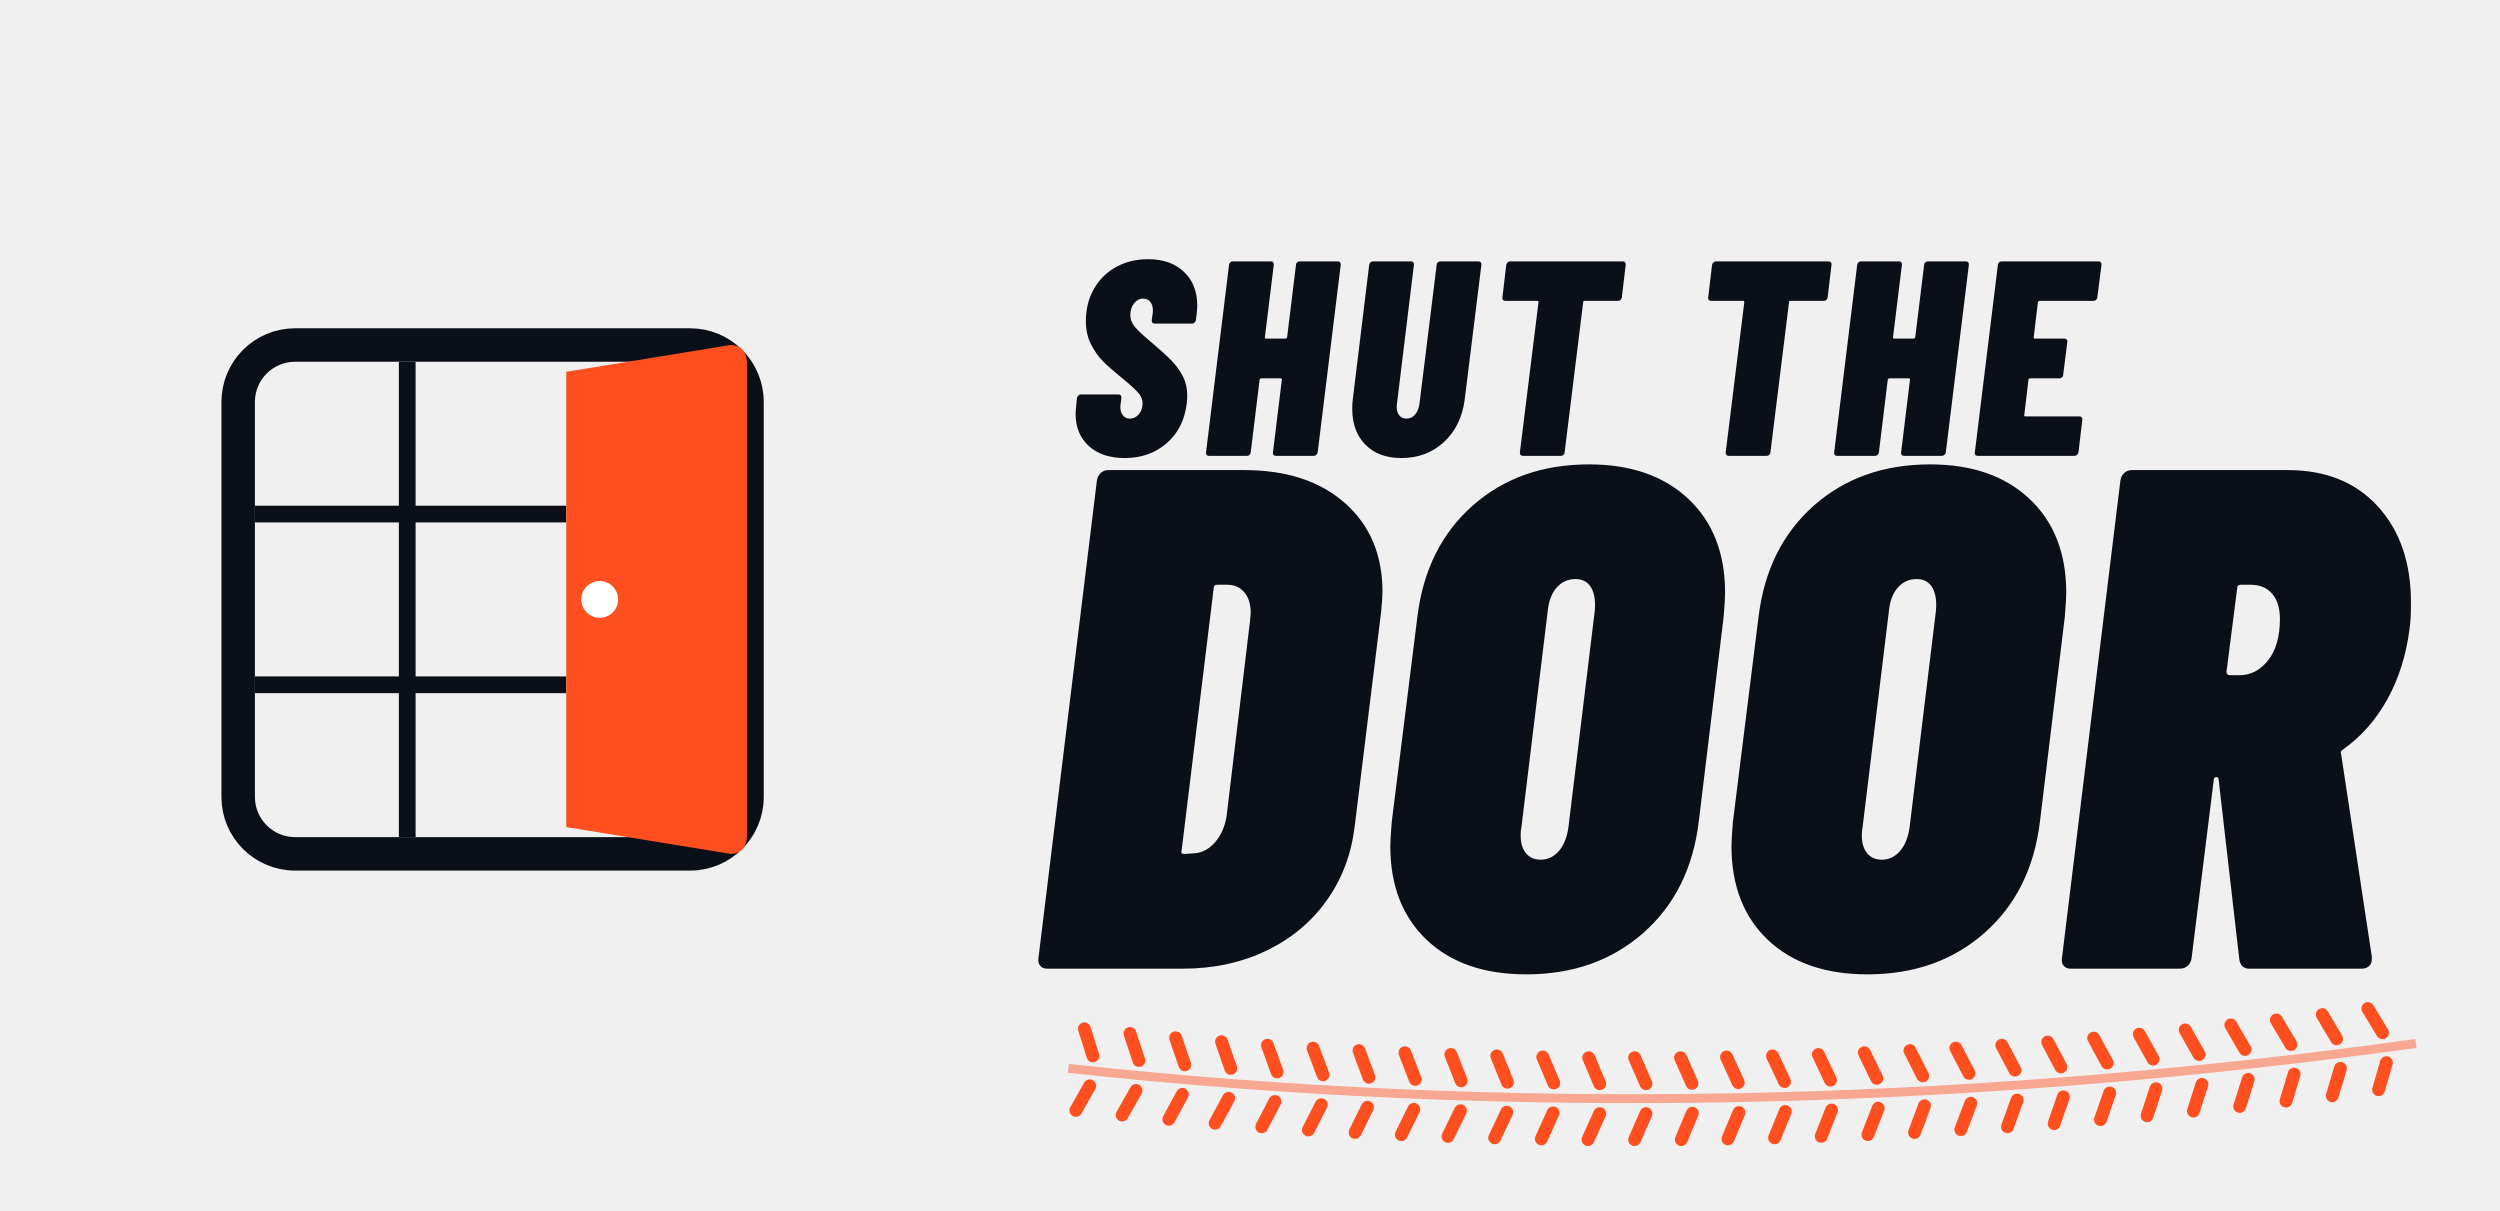
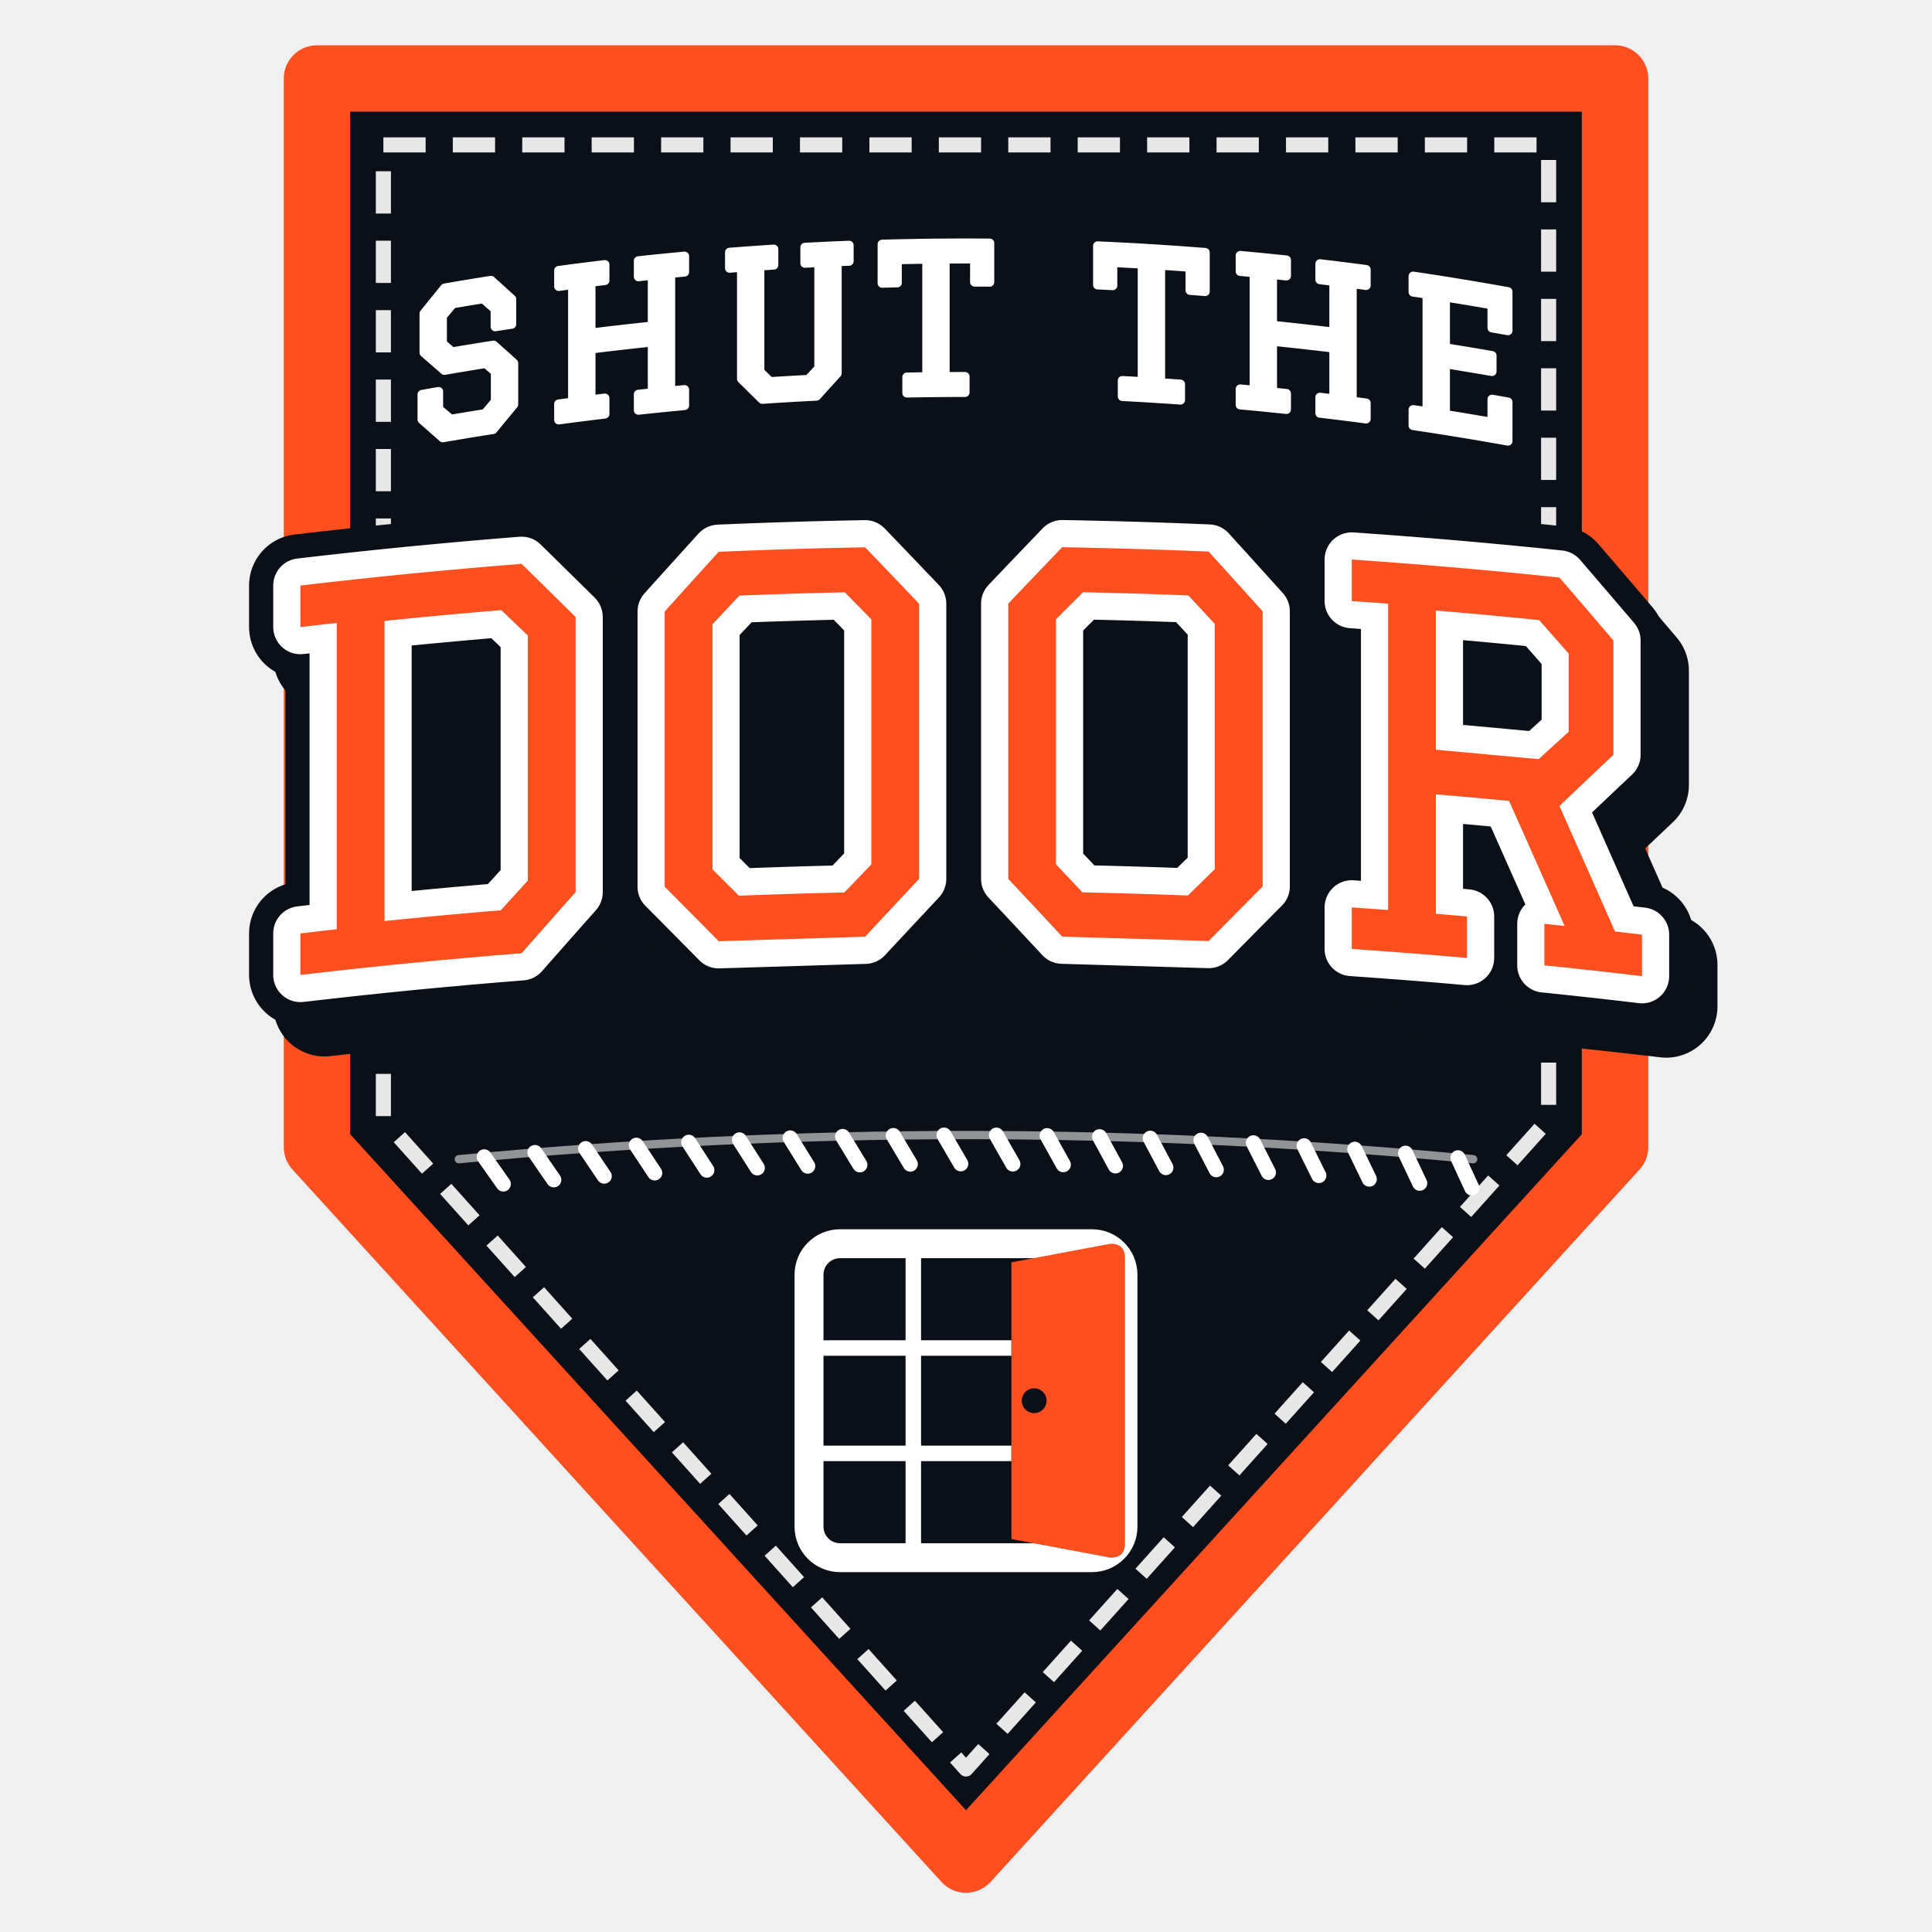
- <svg xmlns="http://www.w3.org/2000/svg" viewBox="0 0 702 340" role="img" aria-label="Shut The Door">
-   <g transform="translate(18 48) scale(.47)">
-     <rect x="104" y="104" width="304" height="304" rx="34" fill="none" stroke="#0b0f17" stroke-width="20" />
-     <path d="M205 114V398M114 205H300M114 307H300" stroke="#0b0f17" stroke-width="10" />
-     <path d="M300 120L398 104Q408 104 408 116V396Q408 408 398 408L300 392Z" fill="#ff4f1f" />
-     <circle cx="320" cy="256" r="11" fill="#ffffff" />
-   </g>
-   <path d="M302.03 116.22Q302.03 115.52 302.18 114.12L302.42 111.7Q302.5 111.31 302.81 111.03Q303.12 110.76 303.51 110.76H314.04Q314.9 110.76 314.9 111.7L314.66 113.49L314.59 114.27Q314.59 115.75 315.33 116.65Q316.07 117.55 317.24 117.55Q318.72 117.55 319.77 116.34Q320.83 115.13 320.83 113.18Q320.83 111.7 319.62 110.29Q318.41 108.89 314.98 106.08Q311.7 103.43 309.75 101.48Q307.8 99.53 306.36 96.68Q304.91 93.84 304.91 90.17Q304.91 85.1 307.18 81.12Q309.44 77.14 313.42 74.96Q317.39 72.78 322.39 72.78Q328.7 72.78 332.45 76.33Q336.19 79.87 336.19 85.8Q336.19 86.5 336.04 88.06L335.8 89.94Q335.72 90.33 335.41 90.6Q335.1 90.87 334.71 90.87H324.26Q323.4 90.87 323.4 89.94L323.71 87.75Q323.87 86.04 323.13 84.94Q322.39 83.85 320.98 83.85Q319.5 83.85 318.45 85.18Q317.39 86.5 317.39 88.53Q317.39 90.17 318.6 91.69Q319.81 93.21 323.01 95.86Q326.99 99.22 328.98 101.28Q330.97 103.35 332.18 105.73Q333.38 108.11 333.38 111.15Q333.38 111.78 333.23 113.34Q332.37 120.36 327.57 124.49Q322.78 128.62 315.83 128.62Q309.44 128.62 305.73 125.23Q302.03 121.84 302.03 116.22Z M364.93 73.4H375.62Q376.48 73.4 376.48 74.34L370 127.06Q369.92 127.45 369.61 127.73Q369.3 128 368.91 128H358.22Q357.83 128 357.6 127.73Q357.37 127.45 357.44 127.06L359.94 106.63Q359.94 106.24 359.63 106.24H354.17Q353.86 106.24 353.7 106.63L351.2 127.06Q351.13 127.45 350.85 127.73Q350.58 128 350.19 128H339.43Q339.04 128 338.8 127.73Q338.57 127.45 338.65 127.06L345.12 74.34Q345.2 73.95 345.47 73.67Q345.74 73.4 346.13 73.4H356.9Q357.29 73.4 357.52 73.67Q357.76 73.95 357.68 74.34L355.18 94.69Q355.18 95.08 355.49 95.08H360.95Q361.27 95.08 361.42 94.69L363.92 74.34Q363.92 73.95 364.23 73.67Q364.54 73.4 364.93 73.4Z M379.71 114.82Q379.71 113.02 379.87 112.09L384.47 74.34Q384.55 73.95 384.82 73.67Q385.09 73.4 385.48 73.4H396.25Q396.64 73.4 396.87 73.67Q397.1 73.95 397.03 74.34L392.27 113.34L392.19 114.19Q392.19 115.75 392.93 116.65Q393.67 117.55 394.92 117.55Q396.4 117.55 397.38 116.38Q398.35 115.21 398.59 113.34L403.42 74.34Q403.42 73.95 403.73 73.67Q404.05 73.4 404.44 73.4H415.12Q415.98 73.4 415.98 74.34L411.3 112.09Q410.36 119.58 405.49 124.1Q400.61 128.62 393.52 128.62Q387.12 128.62 383.42 124.88Q379.71 121.14 379.71 114.82Z M456.5 74.34 455.41 83.54Q455.33 83.93 455.06 84.2Q454.78 84.48 454.39 84.48H444.95Q444.56 84.48 444.56 84.87L439.34 127.06Q439.34 127.45 439.03 127.73Q438.71 128 438.32 128H427.64Q426.78 128 426.78 127.06L432.01 84.87Q432.01 84.48 431.69 84.48H422.65Q422.26 84.48 422.02 84.2Q421.79 83.93 421.87 83.54L422.96 74.34Q423.04 73.95 423.35 73.67Q423.66 73.4 424.05 73.4H455.72Q456.11 73.4 456.34 73.67Q456.58 73.95 456.5 74.34Z M514.29 74.34 513.2 83.54Q513.12 83.93 512.85 84.2Q512.57 84.48 512.18 84.48H502.75Q502.36 84.48 502.36 84.87L497.13 127.06Q497.13 127.45 496.82 127.73Q496.51 128 496.12 128H485.43Q484.57 128 484.57 127.06L489.8 84.87Q489.8 84.48 489.49 84.48H480.44Q480.05 84.48 479.81 84.2Q479.58 83.93 479.66 83.54L480.75 74.34Q480.83 73.95 481.14 73.67Q481.45 73.4 481.84 73.4H513.51Q513.9 73.4 514.13 73.67Q514.37 73.95 514.29 74.34Z M541.31 73.4H552Q552.86 73.4 552.86 74.34L546.38 127.06Q546.31 127.45 545.99 127.73Q545.68 128 545.29 128H534.61Q534.22 128 533.98 127.73Q533.75 127.45 533.83 127.06L536.32 106.63Q536.32 106.24 536.01 106.24H530.55Q530.24 106.24 530.08 106.63L527.59 127.06Q527.51 127.45 527.24 127.73Q526.96 128 526.57 128H515.81Q515.42 128 515.18 127.73Q514.95 127.45 515.03 127.06L521.5 74.34Q521.58 73.95 521.85 73.67Q522.13 73.4 522.52 73.4H533.28Q533.67 73.4 533.9 73.67Q534.14 73.95 534.06 74.34L531.56 94.69Q531.56 95.08 531.88 95.08H537.34Q537.65 95.08 537.8 94.69L540.3 74.34Q540.3 73.95 540.61 73.67Q540.92 73.4 541.31 73.4Z M587.92 84.48H572.71Q572.39 84.48 572.24 84.87L571.07 94.69Q571.07 95.08 571.38 95.08H579.73Q580.12 95.08 580.35 95.36Q580.58 95.63 580.51 96.02L579.34 105.3Q579.34 105.69 579.02 105.97Q578.71 106.24 578.32 106.24H570.05Q569.74 106.24 569.59 106.63L568.42 116.53Q568.26 116.92 568.73 116.92H583.94Q584.33 116.92 584.56 117.2Q584.8 117.47 584.72 117.86L583.63 127.06Q583.55 127.45 583.24 127.73Q582.92 128 582.53 128H555.31Q554.92 128 554.69 127.73Q554.45 127.45 554.53 127.06L561.01 74.34Q561.08 73.95 561.36 73.67Q561.63 73.4 562.02 73.4H589.24Q590.1 73.4 590.1 74.34L588.93 83.54Q588.85 83.93 588.58 84.2Q588.31 84.48 587.92 84.48Z" fill="#0b0f17" />
-   <path d="M291.6 269 308 135Q308.2 133.6 309.1 132.8Q310 132 311.2 132H349.4Q367.2 132 377.7 141.3Q388.2 150.6 388.2 166.2Q388.2 168 387.8 172L380.4 232Q379 243.8 372.5 252.9Q366 262 355.5 267Q345 272 332.2 272H294Q292.8 272 292.1 271.2Q291.4 270.4 291.6 269ZM332.6 239.8 335.4 239.6Q338.6 239.4 341.1 236.6Q343.6 233.8 344.4 229.4L351 174.4L351.2 172.2Q351.2 168.4 349.4 166.3Q347.6 164.2 344.6 164.2H341.8Q340.8 164.2 340.8 165.2L331.8 238.8Q331.4 239.8 332.6 239.8Z M390.4 237.6Q390.4 235.6 390.8 230.8L398 173.2Q400.4 153.6 413.5 142Q426.6 130.4 446.2 130.4Q463.8 130.4 474.1 140.1Q484.4 149.8 484.4 166.4Q484.4 168.4 484 173.2L477 230.8Q474.6 250.4 461.4 262Q448.2 273.6 428.6 273.6Q410.8 273.6 400.6 263.9Q390.4 254.2 390.4 237.6ZM440.4 232.4 447.8 171.6Q448.2 167.4 446.8 165Q445.4 162.6 442.4 162.6Q439.2 162.6 437.1 165Q435 167.4 434.6 171.6L427.2 232.4Q427 233.2 427 234.6Q427 237.8 428.5 239.6Q430 241.4 432.6 241.4Q435.6 241.4 437.7 239Q439.8 236.6 440.4 232.4Z M486.2 237.6Q486.2 235.6 486.6 230.8L493.8 173.2Q496.2 153.6 509.3 142Q522.4 130.4 542 130.4Q559.6 130.4 569.9 140.1Q580.2 149.8 580.2 166.4Q580.2 168.4 579.8 173.2L572.8 230.8Q570.4 250.4 557.2 262Q544 273.6 524.4 273.6Q506.6 273.6 496.4 263.9Q486.2 254.2 486.2 237.6ZM536.2 232.4 543.6 171.6Q544 167.4 542.6 165Q541.2 162.6 538.2 162.6Q535 162.6 532.9 165Q530.8 167.4 530.4 171.6L523 232.4Q522.8 233.2 522.8 234.6Q522.8 237.8 524.3 239.6Q525.8 241.4 528.4 241.4Q531.4 241.4 533.5 239Q535.6 236.6 536.2 232.4Z M628.8 269.4 623 219Q623 218.2 622.4 218.2Q621.6 218.2 621.6 219.2L615.4 269Q615.2 270.4 614.3 271.2Q613.4 272 612.2 272H581.4Q580.2 272 579.5 271.2Q578.8 270.4 579 269L595.4 135Q595.6 133.6 596.5 132.8Q597.4 132 598.6 132H642.4Q658.4 132 667.7 142.2Q677 152.4 677 169.2Q677 174 676.6 176.6Q675.2 187.6 670.4 196.3Q665.6 205 658 210.4Q657 211 657.4 211.8L666 268.6V269.4Q666 270.6 665.2 271.3Q664.4 272 663.2 272H631.6Q629.2 272 628.8 269.4ZM629.2 164.2Q628.2 164.2 628.2 165.2L625.2 188.6Q625.2 189.6 626.2 189.6H628.8Q633.6 189.6 636.9 185.4Q640.2 181.2 640.2 173.8Q640.2 169.2 638 166.7Q635.8 164.2 632 164.2Z" fill="#0b0f17" />
-   <path d="M300.0 300.0Q483.6 320.0 678.4 293.0" fill="none" stroke="#ff4f1f" stroke-opacity=".45" stroke-width="2.5" />
-   <path d="M306.9 296.5L304.5 288.9 M306.0 304.9L302.1 311.8 M319.8 297.8L317.3 290.2 M319.0 306.2L315.1 313.1 M332.7 299.0L330.1 291.4 M332.0 307.3L328.2 314.3 M345.6 300.0L343.0 292.5 M345.0 308.4L341.2 315.4 M358.6 301.0L355.9 293.5 M358.0 309.3L354.3 316.4 M371.5 301.8L368.7 294.3 M371.0 310.2L367.4 317.3 M384.4 302.5L381.6 295.0 M384.0 310.9L380.5 318.0 M397.4 303.1L394.5 295.6 M397.0 311.5L393.5 318.6 M410.3 303.5L407.4 296.1 M410.1 311.9L406.6 319.1 M423.3 303.9L420.3 296.5 M423.1 312.3L419.7 319.5 M436.3 304.1L433.2 296.8 M436.1 312.5L432.8 319.8 M449.2 304.3L446.1 297.0 M449.2 312.7L445.9 320.0 M462.2 304.3L459.0 297.0 M462.2 312.7L459.0 320.0 M475.1 304.2L471.9 297.0 M475.2 312.6L472.1 320.0 M488.1 304.0L484.8 296.8 M488.3 312.4L485.2 319.8 M501.1 303.7L497.7 296.5 M501.3 312.1L498.3 319.5 M514.0 303.3L510.6 296.1 M514.3 311.7L511.4 319.1 M527.0 302.8L523.5 295.6 M527.4 311.2L524.5 318.6 M539.9 302.1L536.3 295.0 M540.4 310.5L537.6 318.0 M552.9 301.4L549.2 294.3 M553.4 309.8L550.6 317.2 M565.8 300.5L562.1 293.5 M566.4 308.9L563.7 316.4 M578.7 299.6L575.0 292.6 M579.4 308.0L576.8 315.5 M591.7 298.5L587.9 291.5 M592.4 306.9L589.8 314.4 M604.6 297.4L600.7 290.4 M605.4 305.7L602.9 313.3 M617.5 296.1L613.6 289.2 M618.3 304.5L615.9 312.0 M630.4 294.7L626.4 287.8 M631.3 303.1L628.9 310.7 M643.3 293.3L639.2 286.4 M644.2 301.6L641.9 309.2 M656.1 291.7L652.1 284.9 M657.2 300.0L654.9 307.7 M669.0 290.0L664.9 283.2 M670.1 298.4L667.9 306.0" fill="none" stroke="#ff4f1f" stroke-width="3.6" stroke-linecap="round" />
+ <svg xmlns="http://www.w3.org/2000/svg" viewBox="0 0 640 640" role="img" aria-label="Shut The Door">
+   <defs>
+     <path id="stdp3" d="M164.1 123.14L163.7 122.8L163.31 122.46L162.91 122.12L162.51 121.78L162.12 121.43L161.72 121.09L161.33 120.75L160.93 120.41L159.21 120.68L157.5 120.96L155.78 121.24L154.07 121.53L152.35 121.81L150.63 122.1L148.92 122.39L147.2 122.69L146.36 121.95L145.52 121.21L144.68 120.48L143.84 119.74L142.99 119.01L142.15 118.28L141.31 117.54L140.47 116.81L140.47 115.19L140.47 113.58L140.47 111.96L140.47 110.34L140.47 108.73L140.47 107.11L140.47 105.49L140.47 103.88L141.33 102.81L142.19 101.75L143.04 100.69L143.9 99.64L144.76 98.58L145.62 97.52L146.48 96.46L147.33 95.41L149.25 95.08L151.16 94.75L153.08 94.43L154.99 94.11L156.9 93.8L158.82 93.49L160.73 93.18L162.65 92.88L163.5 93.65L164.36 94.43L165.22 95.2L166.08 95.98L166.94 96.75L167.79 97.53L168.65 98.31L169.51 99.08L169.51 100.12L169.51 101.16L169.51 102.2L169.51 103.24L169.51 104.28L169.51 105.32L169.51 106.36L169.51 107.4L168.83 107.5L168.14 107.61L167.46 107.71L166.77 107.82L166.09 107.92L165.4 108.03L164.72 108.13L164.03 108.24L164.03 107.51L164.03 106.79L164.03 106.06L164.03 105.34L164.03 104.61L164.03 103.88L164.03 103.16L164.03 102.43L163.54 102L163.04 101.56L162.55 101.13L162.05 100.7L161.56 100.26L161.06 99.83L160.57 99.4L160.07 98.96L158.81 99.17L157.55 99.37L156.29 99.58L155.02 99.78L153.76 99.99L152.5 100.2L151.24 100.42L149.97 100.63L149.54 101.14L149.12 101.65L148.69 102.16L148.26 102.67L147.83 103.18L147.4 103.69L146.97 104.21L146.54 104.72L146.54 105.86L146.54 106.99L146.54 108.13L146.54 109.27L146.54 110.41L146.54 111.55L146.54 112.69L146.54 113.83L146.95 114.17L147.35 114.51L147.75 114.85L148.16 115.2L148.56 115.54L148.97 115.88L149.37 116.23L149.78 116.57L151.49 116.28L153.21 115.99L154.92 115.71L156.64 115.43L158.36 115.15L160.07 114.87L161.79 114.6L163.5 114.33L164.34 115.07L165.17 115.82L166 116.56L166.84 117.31L167.67 118.06L168.5 118.8L169.34 119.55L170.17 120.3L170.17 122.01L170.17 123.72L170.17 125.43L170.17 127.13L170.17 128.84L170.17 130.55L170.17 132.26L170.17 133.96L169.31 135L168.45 136.04L167.6 137.08L166.74 138.11L165.88 139.15L165.02 140.19L164.16 141.23L163.31 142.28L161.23 142.6L159.15 142.94L157.07 143.27L154.99 143.61L152.91 143.96L150.83 144.31L148.75 144.66L146.67 145.02L145.82 144.26L144.96 143.5L144.1 142.75L143.24 141.99L142.38 141.24L141.53 140.48L140.67 139.73L139.81 138.97L139.81 137.93L139.81 136.9L139.81 135.86L139.81 134.82L139.81 133.78L139.81 132.74L139.81 131.7L139.81 130.66L140.49 130.54L141.18 130.41L141.86 130.29L142.55 130.17L143.23 130.05L143.92 129.93L144.6 129.81L145.29 129.69L145.29 130.41L145.29 131.14L145.29 131.86L145.29 132.59L145.29 133.32L145.29 134.04L145.29 134.77L145.29 135.49L145.79 135.92L146.29 136.34L146.8 136.77L147.3 137.19L147.8 137.62L148.31 138.04L148.81 138.47L149.31 138.89L150.74 138.65L152.17 138.41L153.6 138.17L155.02 137.93L156.45 137.7L157.88 137.47L159.3 137.24L160.73 137.01L161.15 136.5L161.57 136L161.99 135.5L162.41 134.99L162.84 134.49L163.26 133.98L163.68 133.48L164.1 132.98Z M185.07 89.6L186.98 89.35L188.9 89.09L190.81 88.84L192.73 88.6L194.64 88.36L196.55 88.12L198.47 87.89L200.38 87.65L200.38 88.31L200.38 88.97L200.38 89.63L200.38 90.29L200.38 90.95L200.38 91.61L200.38 92.27L200.38 92.93L199.8 93L199.23 93.07L198.65 93.14L198.07 93.21L197.49 93.28L196.92 93.35L196.34 93.43L195.76 93.5L195.76 95.6L195.76 97.71L195.76 99.81L195.76 101.91L195.76 104.02L195.76 106.12L195.76 108.22L195.76 110.33L198.3 110.02L200.84 109.71L203.38 109.41L205.93 109.12L208.47 108.83L211.01 108.55L213.55 108.28L216.09 108.01L216.09 105.9L216.09 103.8L216.09 101.7L216.09 99.59L216.09 97.49L216.09 95.39L216.09 93.28L216.09 91.18L215.51 91.24L214.94 91.3L214.36 91.36L213.78 91.42L213.2 91.48L212.62 91.54L212.05 91.61L211.47 91.67L211.47 91.01L211.47 90.35L211.47 89.69L211.47 89.03L211.47 88.37L211.47 87.71L211.47 87.05L211.47 86.39L213.38 86.18L215.3 85.98L217.21 85.78L219.13 85.59L221.04 85.4L222.95 85.21L224.87 85.03L226.78 84.84L226.78 85.5L226.78 86.16L226.78 86.82L226.78 87.48L226.78 88.14L226.78 88.8L226.78 89.46L226.78 90.12L226.2 90.18L225.63 90.23L225.05 90.29L224.47 90.34L223.89 90.4L223.32 90.45L222.74 90.51L222.16 90.57L222.16 95.43L222.16 100.3L222.16 105.17L222.16 110.04L222.16 114.9L222.16 119.77L222.16 124.64L222.16 129.51L222.74 129.45L223.32 129.39L223.89 129.34L224.47 129.28L225.05 129.23L225.63 129.17L226.2 129.12L226.78 129.06L226.78 129.72L226.78 130.38L226.78 131.04L226.78 131.7L226.78 132.36L226.78 133.02L226.78 133.68L226.78 134.34L224.87 134.53L222.95 134.71L221.04 134.9L219.13 135.09L217.21 135.28L215.3 135.48L213.38 135.68L211.47 135.89L211.47 135.23L211.47 134.57L211.47 133.91L211.47 133.25L211.47 132.59L211.47 131.93L211.47 131.27L211.47 130.61L212.05 130.55L212.62 130.48L213.2 130.42L213.78 130.36L214.36 130.3L214.94 130.24L215.51 130.18L216.09 130.12L216.09 128.01L216.09 125.91L216.09 123.81L216.09 121.7L216.09 119.6L216.09 117.5L216.09 115.39L216.09 113.29L213.55 113.56L211.01 113.83L208.47 114.11L205.93 114.4L203.38 114.69L200.84 114.99L198.3 115.3L195.76 115.61L195.76 117.71L195.76 119.82L195.76 121.92L195.76 124.02L195.76 126.13L195.76 128.23L195.76 130.33L195.76 132.44L196.34 132.37L196.92 132.29L197.49 132.22L198.07 132.15L198.65 132.08L199.23 132.01L199.8 131.94L200.38 131.87L200.38 132.53L200.38 133.19L200.38 133.85L200.38 134.51L200.38 135.17L200.38 135.83L200.38 136.49L200.38 137.15L198.47 137.39L196.55 137.62L194.64 137.86L192.73 138.1L190.81 138.34L188.9 138.59L186.98 138.85L185.07 139.1L185.07 138.44L185.07 137.78L185.07 137.12L185.07 136.46L185.07 135.8L185.07 135.14L185.07 134.48L185.07 133.82L185.65 133.75L186.22 133.67L186.8 133.59L187.38 133.51L187.96 133.44L188.53 133.36L189.11 133.29L189.69 133.21L189.69 128.34L189.69 123.48L189.69 118.61L189.69 113.74L189.69 108.87L189.69 104.01L189.69 99.14L189.69 94.27L189.11 94.35L188.53 94.42L187.96 94.5L187.38 94.57L186.8 94.65L186.22 94.73L185.65 94.81L185.07 94.88Z M266.63 81.92L268.46 81.83L270.29 81.74L272.12 81.65L273.96 81.56L275.79 81.48L277.62 81.4L279.45 81.32L281.28 81.25L281.28 81.91L281.28 82.57L281.28 83.23L281.28 83.89L281.28 84.55L281.28 85.21L281.28 85.87L281.28 86.53L280.79 86.55L280.29 86.57L279.8 86.59L279.3 86.61L278.81 86.63L278.31 86.65L277.82 86.67L277.32 86.69L277.32 91.31L277.32 95.93L277.32 100.55L277.32 105.17L277.32 109.79L277.32 114.41L277.32 119.03L277.32 123.65L276.46 124.6L275.61 125.54L274.75 126.49L273.89 127.43L273.03 128.38L272.17 129.33L271.32 130.28L270.46 131.23L268.21 131.34L265.97 131.46L263.73 131.58L261.48 131.71L259.24 131.85L256.99 131.98L254.75 132.13L252.51 132.28L251.65 131.43L250.79 130.58L249.93 129.73L249.07 128.89L248.22 128.04L247.36 127.19L246.5 126.35L245.64 125.5L245.64 120.88L245.64 116.26L245.64 111.64L245.64 107.02L245.64 102.4L245.64 97.78L245.64 93.16L245.64 88.54L245.15 88.58L244.65 88.62L244.16 88.66L243.66 88.69L243.17 88.73L242.67 88.77L242.18 88.81L241.68 88.85L241.68 88.19L241.68 87.53L241.68 86.87L241.68 86.21L241.68 85.55L241.68 84.89L241.68 84.23L241.68 83.57L243.51 83.43L245.35 83.29L247.18 83.15L249.01 83.02L250.84 82.89L252.67 82.77L254.5 82.64L256.33 82.53L256.33 83.19L256.33 83.85L256.33 84.51L256.33 85.17L256.33 85.83L256.33 86.49L256.33 87.15L256.33 87.81L255.76 87.84L255.18 87.88L254.6 87.92L254.02 87.96L253.45 87.99L252.87 88.03L252.29 88.07L251.71 88.11L251.71 92.49L251.71 96.87L251.71 101.25L251.71 105.63L251.71 110.02L251.71 114.4L251.71 118.78L251.71 123.16L252.13 123.57L252.56 123.97L252.98 124.38L253.4 124.79L253.82 125.2L254.24 125.61L254.66 126.02L255.08 126.43L256.67 126.33L258.26 126.23L259.86 126.13L261.45 126.04L263.04 125.95L264.63 125.86L266.23 125.77L267.82 125.69L268.25 125.23L268.68 124.77L269.11 124.31L269.53 123.85L269.96 123.39L270.39 122.93L270.82 122.47L271.25 122.01L271.25 117.63L271.25 113.25L271.25 108.87L271.25 104.49L271.25 100.11L271.25 95.73L271.25 91.35L271.25 86.97L270.67 87L270.1 87.03L269.52 87.05L268.94 87.08L268.36 87.11L267.79 87.14L267.21 87.17L266.63 87.2Z M319.68 130L317.27 130L314.86 130.01L312.45 130.03L310.04 130.05L307.63 130.08L305.22 130.11L302.82 130.15L300.41 130.19L300.41 129.53L300.41 128.87L300.41 128.21L300.41 127.55L300.41 126.89L300.41 126.23L300.41 125.57L300.41 124.91L301.23 124.9L302.06 124.88L302.88 124.87L303.71 124.85L304.53 124.84L305.36 124.83L306.18 124.82L307.01 124.8L307.01 119.94L307.01 115.07L307.01 110.2L307.01 105.33L307.01 100.47L307.01 95.6L307.01 90.73L307.01 85.86L305.79 85.88L304.56 85.9L303.34 85.92L302.12 85.94L300.9 85.96L299.68 85.99L298.46 86.01L297.24 86.04L297.24 87L297.24 87.95L297.24 88.91L297.24 89.87L297.24 90.82L297.24 91.78L297.24 92.74L297.24 93.7L296.61 93.71L295.98 93.72L295.36 93.74L294.73 93.76L294.1 93.77L293.48 93.79L292.85 93.8L292.22 93.82L292.22 92.2L292.22 90.59L292.22 88.97L292.22 87.35L292.22 85.74L292.22 84.12L292.22 82.5L292.22 80.89L296.68 80.77L301.13 80.68L305.59 80.6L310.04 80.55L314.5 80.52L318.95 80.5L323.41 80.51L327.86 80.53L327.86 82.15L327.86 83.76L327.86 85.38L327.86 87L327.86 88.62L327.86 90.23L327.86 91.85L327.86 93.47L327.24 93.46L326.61 93.46L325.98 93.45L325.35 93.45L324.73 93.45L324.1 93.44L323.47 93.44L322.85 93.44L322.85 92.48L322.85 91.53L322.85 90.57L322.85 89.61L322.85 88.66L322.85 87.7L322.85 86.74L322.85 85.78L321.63 85.78L320.4 85.78L319.18 85.78L317.96 85.78L316.74 85.79L315.52 85.79L314.3 85.8L313.08 85.8L313.08 90.67L313.08 95.54L313.08 100.41L313.08 105.27L313.08 110.14L313.08 115.01L313.08 119.88L313.08 124.74L313.9 124.74L314.73 124.73L315.55 124.73L316.38 124.73L317.2 124.72L318.03 124.72L318.85 124.72L319.68 124.72Z M391.06 132.52L388.65 132.36L386.24 132.19L383.83 132.04L381.42 131.89L379.01 131.74L376.6 131.6L374.2 131.47L371.79 131.34L371.79 130.68L371.79 130.02L371.79 129.36L371.79 128.7L371.79 128.04L371.79 127.38L371.79 126.72L371.79 126.06L372.61 126.1L373.44 126.15L374.26 126.19L375.09 126.24L375.91 126.28L376.74 126.33L377.56 126.38L378.39 126.42L378.39 121.56L378.39 116.69L378.39 111.82L378.39 106.95L378.39 102.09L378.39 97.22L378.39 92.35L378.39 87.48L377.17 87.41L375.94 87.34L374.72 87.28L373.5 87.21L372.28 87.15L371.06 87.08L369.84 87.02L368.62 86.96L368.62 87.92L368.62 88.88L368.62 89.83L368.62 90.79L368.62 91.75L368.62 92.7L368.62 93.66L368.62 94.62L367.99 94.59L367.36 94.56L366.74 94.53L366.11 94.5L365.48 94.47L364.86 94.44L364.23 94.41L363.6 94.39L363.6 92.77L363.6 91.15L363.6 89.54L363.6 87.92L363.6 86.3L363.6 84.68L363.6 83.07L363.6 81.45L368.06 81.65L372.51 81.88L376.97 82.12L381.42 82.39L385.88 82.67L390.33 82.97L394.79 83.3L399.24 83.64L399.24 85.26L399.24 86.87L399.24 88.49L399.24 90.11L399.24 91.72L399.24 93.34L399.24 94.96L399.24 96.58L398.62 96.53L397.99 96.48L397.36 96.43L396.73 96.38L396.11 96.33L395.48 96.28L394.85 96.24L394.23 96.19L394.23 95.23L394.23 94.28L394.23 93.32L394.23 92.36L394.23 91.41L394.23 90.45L394.23 89.49L394.23 88.53L393.01 88.44L391.78 88.36L390.56 88.27L389.34 88.18L388.12 88.1L386.9 88.02L385.68 87.94L384.46 87.86L384.46 92.72L384.46 97.59L384.46 102.46L384.46 107.33L384.46 112.19L384.46 117.06L384.46 121.93L384.46 126.8L385.28 126.85L386.11 126.91L386.93 126.96L387.76 127.02L388.58 127.07L389.41 127.13L390.23 127.19L391.06 127.24Z M410.84 84.63L412.76 84.8L414.67 84.98L416.58 85.16L418.5 85.35L420.41 85.54L422.33 85.74L424.24 85.93L426.15 86.13L426.15 86.79L426.15 87.45L426.15 88.11L426.15 88.77L426.15 89.43L426.15 90.09L426.15 90.75L426.15 91.41L425.58 91.35L425 91.29L424.42 91.23L423.84 91.17L423.27 91.11L422.69 91.05L422.11 90.99L421.53 90.93L421.53 93.04L421.53 95.14L421.53 97.25L421.53 99.35L421.53 101.45L421.53 103.56L421.53 105.66L421.53 107.76L424.07 108.03L426.62 108.29L429.16 108.57L431.7 108.85L434.24 109.14L436.78 109.43L439.32 109.73L441.86 110.04L441.86 107.93L441.86 105.83L441.86 103.72L441.86 101.62L441.86 99.52L441.86 97.41L441.86 95.31L441.86 93.21L441.28 93.13L440.71 93.07L440.13 93L439.55 92.93L438.97 92.86L438.4 92.79L437.82 92.72L437.24 92.65L437.24 91.99L437.24 91.33L437.24 90.67L437.24 90.01L437.24 89.35L437.24 88.69L437.24 88.03L437.24 87.37L439.16 87.6L441.07 87.83L442.98 88.06L444.9 88.3L446.81 88.54L448.73 88.79L450.64 89.03L452.55 89.29L452.55 89.95L452.55 90.61L452.55 91.27L452.55 91.93L452.55 92.59L452.55 93.25L452.55 93.91L452.55 94.57L451.98 94.49L451.4 94.41L450.82 94.34L450.24 94.26L449.67 94.19L449.09 94.11L448.51 94.04L447.93 93.96L447.93 98.83L447.93 103.7L447.93 108.57L447.93 113.43L447.93 118.3L447.93 123.17L447.93 128.04L447.93 132.9L448.51 132.98L449.09 133.05L449.67 133.13L450.24 133.2L450.82 133.28L451.4 133.35L451.98 133.43L452.55 133.51L452.55 134.17L452.55 134.83L452.55 135.49L452.55 136.15L452.55 136.81L452.55 137.47L452.55 138.13L452.55 138.79L450.64 138.53L448.73 138.29L446.81 138.04L444.9 137.8L442.98 137.56L441.07 137.33L439.16 137.1L437.24 136.87L437.24 136.21L437.24 135.55L437.24 134.89L437.24 134.23L437.24 133.57L437.24 132.91L437.24 132.25L437.24 131.59L437.82 131.66L438.4 131.73L438.97 131.8L439.55 131.87L440.13 131.94L440.71 132.01L441.28 132.07L441.86 132.15L441.86 130.04L441.86 127.94L441.86 125.83L441.86 123.73L441.86 121.63L441.86 119.52L441.86 117.42L441.86 115.32L439.32 115.01L436.78 114.71L434.24 114.42L431.7 114.13L429.16 113.85L426.62 113.57L424.07 113.31L421.53 113.04L421.53 115.15L421.53 117.25L421.53 119.36L421.53 121.46L421.53 123.56L421.53 125.67L421.53 127.77L421.53 129.87L422.11 129.93L422.69 129.99L423.27 130.05L423.84 130.11L424.42 130.17L425 130.23L425.58 130.29L426.15 130.35L426.15 131.01L426.15 131.67L426.15 132.33L426.15 132.99L426.15 133.65L426.15 134.31L426.15 134.97L426.15 135.63L424.24 135.43L422.33 135.24L420.41 135.04L418.5 134.85L416.58 134.66L414.67 134.48L412.76 134.3L410.84 134.13L410.84 133.47L410.84 132.81L410.84 132.15L410.84 131.49L410.84 130.83L410.84 130.17L410.84 129.51L410.84 128.85L411.42 128.9L412 128.95L412.57 129.01L413.15 129.06L413.73 129.11L414.31 129.17L414.88 129.22L415.46 129.28L415.46 124.41L415.46 119.54L415.46 114.67L415.46 109.81L415.46 104.94L415.46 100.07L415.46 95.2L415.46 90.34L414.88 90.28L414.31 90.23L413.73 90.17L413.15 90.12L412.57 90.07L412 90.01L411.42 89.96L410.84 89.91Z M468.11 91.47L472.04 92.06L475.97 92.66L479.89 93.28L483.82 93.92L487.75 94.57L491.68 95.24L495.6 95.92L499.53 96.62L499.53 98.23L499.53 99.85L499.53 101.47L499.53 103.08L499.53 104.7L499.53 106.32L499.53 107.93L499.53 109.55L498.87 109.43L498.21 109.32L497.55 109.2L496.89 109.08L496.23 108.96L495.57 108.85L494.91 108.73L494.25 108.62L494.25 107.66L494.25 106.7L494.25 105.75L494.25 104.79L494.25 103.83L494.25 102.88L494.25 101.92L494.25 100.96L492.32 100.63L490.39 100.3L488.46 99.97L486.53 99.65L484.6 99.33L482.67 99.01L480.74 98.7L478.81 98.39L478.81 100.49L478.81 102.6L478.81 104.7L478.81 106.8L478.81 108.91L478.81 111.01L478.81 113.12L478.81 115.22L480.74 115.53L482.67 115.84L484.6 116.16L486.53 116.48L488.46 116.8L490.39 117.13L492.32 117.46L494.25 117.79L494.25 118.45L494.25 119.11L494.25 119.77L494.25 120.43L494.25 121.09L494.25 121.75L494.25 122.41L494.25 123.07L492.32 122.74L490.39 122.41L488.46 122.08L486.53 121.76L484.6 121.44L482.67 121.12L480.74 120.81L478.81 120.5L478.81 122.6L478.81 124.71L478.81 126.81L478.81 128.91L478.81 131.02L478.81 133.12L478.81 135.23L478.81 137.33L480.74 137.64L482.67 137.95L484.6 138.27L486.53 138.59L488.46 138.91L490.39 139.24L492.32 139.57L494.25 139.9L494.25 138.94L494.25 137.99L494.25 137.03L494.25 136.07L494.25 135.12L494.25 134.16L494.25 133.2L494.25 132.25L494.91 132.36L495.57 132.48L496.23 132.59L496.89 132.71L497.55 132.83L498.21 132.94L498.87 133.06L499.53 133.18L499.53 134.8L499.53 136.41L499.53 138.03L499.53 139.65L499.53 141.26L499.53 142.88L499.53 144.5L499.53 146.12L495.6 145.42L491.68 144.74L487.75 144.07L483.82 143.42L479.89 142.78L475.97 142.16L472.04 141.56L468.11 140.97L468.11 140.31L468.11 139.65L468.11 138.99L468.11 138.33L468.11 137.67L468.11 137.01L468.11 136.35L468.11 135.69L468.69 135.77L469.27 135.86L469.85 135.95L470.42 136.03L471 136.12L471.58 136.21L472.16 136.3L472.73 136.38L472.73 131.52L472.73 126.65L472.73 121.78L472.73 116.91L472.73 112.05L472.73 107.18L472.73 102.31L472.73 97.44L472.16 97.36L471.58 97.27L471 97.18L470.42 97.09L469.85 97.01L469.27 96.92L468.69 96.83L468.11 96.75Z" />
+     <path id="stdp4" d="M99.51 193.96L108.67 192.91L117.82 191.9L126.98 190.93L136.14 190.01L145.3 189.14L154.46 188.31L163.62 187.52L172.78 186.78L175.01 188.97L177.25 191.16L179.49 193.36L181.72 195.56L183.96 197.76L186.19 199.96L188.43 202.17L190.67 204.38L190.67 215.78L190.67 227.17L190.67 238.57L190.67 249.96L190.67 261.36L190.67 272.75L190.67 284.15L190.67 295.54L188.43 298.06L186.19 300.58L183.96 303.11L181.72 305.64L179.49 308.17L177.25 310.7L175.01 313.24L172.78 315.78L163.62 316.52L154.46 317.31L145.3 318.14L136.14 319.01L126.98 319.93L117.82 320.9L108.67 321.91L99.51 322.96L99.51 321.24L99.51 319.52L99.51 317.8L99.51 316.08L99.51 314.36L99.51 312.64L99.51 310.92L99.51 309.2L101.01 309.03L102.52 308.85L104.02 308.68L105.53 308.51L107.03 308.33L108.54 308.16L110.04 308L111.55 307.83L111.55 295.14L111.55 282.46L111.55 269.77L111.55 257.09L111.55 244.4L111.55 231.72L111.55 219.03L111.55 206.35L110.04 206.52L108.54 206.68L107.03 206.85L105.53 207.03L104.02 207.2L102.52 207.37L101.01 207.55L99.51 207.72ZM127.37 305.1L132.19 304.61L137 304.14L141.82 303.67L146.63 303.22L151.45 302.78L156.27 302.36L161.08 301.94L165.9 301.54L167.02 300.31L168.13 299.08L169.25 297.85L170.37 296.62L171.49 295.39L172.61 294.16L173.72 292.94L174.84 291.71L174.84 281.56L174.84 271.41L174.84 261.27L174.84 251.12L174.84 240.97L174.84 230.82L174.84 220.67L174.84 210.53L173.75 209.47L172.65 208.42L171.55 207.37L170.46 206.31L169.36 205.26L168.26 204.21L167.17 203.16L166.07 202.11L161.23 202.51L156.4 202.93L151.56 203.36L146.72 203.8L141.88 204.25L137.05 204.72L132.21 205.2L127.37 205.69Z M238.07 311.79L235.84 309.52L233.6 307.26L231.37 305L229.13 302.74L226.89 300.49L224.66 298.23L222.42 295.98L220.19 293.74L220.19 282.34L220.19 270.95L220.19 259.55L220.19 248.16L220.19 236.76L220.19 225.37L220.19 213.97L220.19 202.58L222.42 200.09L224.66 197.61L226.89 195.14L229.13 192.66L231.37 190.19L233.6 187.72L235.84 185.25L238.07 182.79L244.14 182.53L250.2 182.3L256.26 182.08L262.33 181.89L268.39 181.71L274.45 181.55L280.51 181.42L286.58 181.3L288.81 183.62L291.05 185.95L293.29 188.29L295.52 190.62L297.76 192.96L299.99 195.3L302.23 197.64L304.47 199.98L304.47 211.38L304.47 222.77L304.47 234.17L304.47 245.56L304.47 256.96L304.47 268.35L304.47 279.75L304.47 291.14L302.23 293.53L299.99 295.92L297.76 298.31L295.52 300.7L293.29 303.1L291.05 305.49L288.81 307.89L286.58 310.3ZM244.78 296.72L249.15 296.55L253.51 296.39L257.88 296.24L262.24 296.1L266.6 295.97L270.97 295.85L275.33 295.74L279.7 295.64L280.82 294.48L281.93 293.32L283.05 292.15L284.17 290.99L285.29 289.83L286.41 288.67L287.52 287.51L288.64 286.35L288.64 276.21L288.64 266.06L288.64 255.91L288.64 245.76L288.64 235.61L288.64 225.47L288.64 215.32L288.64 205.17L287.55 204.05L286.45 202.93L285.35 201.81L284.26 200.69L283.16 199.57L282.06 198.45L280.97 197.34L279.87 196.22L275.51 196.32L271.14 196.43L266.78 196.55L262.41 196.68L258.05 196.82L253.68 196.96L249.32 197.12L244.95 197.29L243.84 198.48L242.72 199.66L241.6 200.85L240.48 202.04L239.36 203.22L238.25 204.41L237.13 205.6L236.01 206.79L236.01 216.94L236.01 227.09L236.01 237.23L236.01 247.38L236.01 257.53L236.01 267.68L236.01 277.83L236.01 287.97Z M351.87 310.27L349.64 307.87L347.4 305.47L345.17 303.07L342.93 300.68L340.69 298.29L338.46 295.9L336.22 293.52L333.99 291.13L333.99 279.74L333.99 268.34L333.99 256.95L333.99 245.55L333.99 234.16L333.99 222.76L333.99 211.37L333.99 199.97L336.22 197.63L338.46 195.28L340.69 192.94L342.93 190.6L345.17 188.26L347.4 185.93L349.64 183.6L351.87 181.27L357.94 181.38L364 181.52L370.06 181.67L376.13 181.84L382.19 182.03L388.25 182.24L394.31 182.47L400.38 182.72L402.61 185.19L404.85 187.65L407.09 190.12L409.32 192.59L411.56 195.06L413.79 197.54L416.03 200.01L418.27 202.49L418.27 213.89L418.27 225.28L418.27 236.68L418.27 248.07L418.27 259.47L418.27 270.86L418.27 282.26L418.27 293.65L416.03 295.9L413.79 298.16L411.56 300.41L409.32 302.67L407.09 304.93L404.85 307.19L402.61 309.46L400.38 311.72ZM358.58 295.6L362.95 295.7L367.31 295.8L371.68 295.92L376.04 296.05L380.4 296.18L384.77 296.33L389.13 296.48L393.5 296.65L394.62 295.55L395.73 294.46L396.85 293.36L397.97 292.27L399.09 291.18L400.21 290.09L401.32 289L402.44 287.9L402.44 277.76L402.44 267.61L402.44 257.46L402.44 247.31L402.44 237.16L402.44 227.02L402.44 216.87L402.44 206.72L401.35 205.53L400.25 204.35L399.15 203.16L398.06 201.97L396.96 200.79L395.86 199.61L394.77 198.42L393.67 197.24L389.31 197.07L384.94 196.92L380.58 196.77L376.21 196.63L371.85 196.51L367.48 196.39L363.12 196.29L358.75 196.19L357.64 197.31L356.52 198.43L355.4 199.54L354.28 200.66L353.16 201.78L352.05 202.9L350.93 204.02L349.81 205.14L349.81 215.29L349.81 225.44L349.81 235.59L349.81 245.74L349.81 255.88L349.81 266.03L349.81 276.18L349.81 286.33Z M447.79 185.35L456.39 185.96L464.99 186.61L473.59 187.29L482.19 188.01L490.79 188.78L499.39 189.58L507.99 190.42L516.59 191.31L518.82 193.91L521.06 196.51L523.29 199.12L525.53 201.72L527.77 204.34L530 206.95L532.24 209.57L534.47 212.19L534.47 216.92L534.47 221.65L534.47 226.38L534.47 231.11L534.47 235.84L534.47 240.57L534.47 245.3L534.47 250.03L532.24 252.14L530 254.25L527.77 256.37L525.53 258.48L523.29 260.61L521.06 262.73L518.82 264.86L516.59 266.99L518.89 272.17L521.19 277.36L523.49 282.56L525.79 287.75L528.09 292.95L530.39 298.15L532.69 303.36L534.99 308.57L536.11 308.69L537.23 308.82L538.34 308.95L539.46 309.08L540.58 309.21L541.7 309.35L542.82 309.48L543.93 309.61L543.93 311.33L543.93 313.05L543.93 314.77L543.93 316.49L543.93 318.21L543.93 319.93L543.93 321.65L543.93 323.37L539.89 322.89L535.85 322.42L531.81 321.96L527.77 321.51L523.72 321.07L519.68 320.63L515.64 320.21L511.6 319.79L511.6 318.07L511.6 316.35L511.6 314.63L511.6 312.91L511.6 311.19L511.6 309.47L511.6 307.75L511.6 306.03L512.44 306.12L513.27 306.2L514.11 306.29L514.95 306.38L515.79 306.46L516.63 306.55L517.47 306.64L518.31 306.73L516.01 301.54L513.7 296.36L511.4 291.17L509.1 286L506.8 280.82L504.5 275.65L502.2 270.48L499.9 265.31L496.87 265.02L493.84 264.74L490.81 264.46L487.78 264.19L484.74 263.92L481.71 263.65L478.68 263.39L475.65 263.14L475.65 268.09L475.65 273.03L475.65 277.98L475.65 282.92L475.65 287.87L475.65 292.81L475.65 297.76L475.65 302.7L476.94 302.81L478.23 302.92L479.52 303.03L480.81 303.14L482.1 303.25L483.39 303.36L484.68 303.47L485.97 303.59L485.97 305.31L485.97 307.03L485.97 308.75L485.97 310.47L485.97 312.19L485.97 313.91L485.97 315.63L485.97 317.35L481.2 316.93L476.42 316.52L471.65 316.13L466.88 315.75L462.1 315.39L457.33 315.03L452.56 314.69L447.79 314.35L447.79 312.63L447.79 310.91L447.79 309.19L447.79 307.47L447.79 305.75L447.79 304.03L447.79 302.31L447.79 300.59L449.29 300.7L450.8 300.8L452.3 300.91L453.81 301.01L455.31 301.12L456.82 301.23L458.32 301.34L459.83 301.45L459.83 288.77L459.83 276.08L459.83 263.4L459.83 250.71L459.83 238.03L459.83 225.34L459.83 212.66L459.83 199.97L458.32 199.86L456.82 199.75L455.31 199.64L453.81 199.53L452.3 199.43L450.8 199.32L449.29 199.22L447.79 199.11ZM509.71 251.48L510.95 250.34L512.2 249.2L513.45 248.06L514.69 246.92L515.94 245.78L517.19 244.65L518.43 243.51L519.68 242.37L519.68 239.15L519.68 235.92L519.68 232.7L519.68 229.47L519.68 226.25L519.68 223.02L519.68 219.8L519.68 216.57L518.46 215.17L517.23 213.78L516.01 212.38L514.78 210.98L513.55 209.59L512.33 208.19L511.1 206.8L509.88 205.41L505.6 204.98L501.32 204.56L497.04 204.15L492.76 203.75L488.49 203.36L484.21 202.98L479.93 202.61L475.65 202.25L475.65 208.01L475.65 213.78L475.65 219.54L475.65 225.3L475.65 231.06L475.65 236.82L475.65 242.59L475.65 248.35Z" />
+   </defs>
+   <path d="M105 26H535V380L320 616L105 380Z" fill="#0b0f17" stroke="#ff4f1f" stroke-width="22" stroke-linejoin="round" />
+   <path d="M127 48H513V370.8L320 586L127 370.8Z" fill="none" stroke="#ffffff" stroke-width="5" stroke-linejoin="round" stroke-dasharray="14 9" opacity=".9" />
+   <use href="#stdp3" fill="#ffffff" stroke="#ffffff" stroke-width="3" stroke-linejoin="round" />
+   <use href="#stdp3" fill="#ffffff" />
+   <use href="#stdp4" transform="translate(8 10)" fill="#0b0f17" stroke="#0b0f17" stroke-width="34" stroke-linejoin="round" />
+   <use href="#stdp4" fill="#0b0f17" stroke="#0b0f17" stroke-width="34" stroke-linejoin="round" />
+   <use href="#stdp4" fill="#ffffff" stroke="#ffffff" stroke-width="18" stroke-linejoin="round" />
+   <use href="#stdp4" fill="#ff4f1f" />
+   <path d="M152 384Q320 368 488 384" fill="none" stroke="#ffffff" stroke-width="2.75" stroke-linecap="round" opacity=".55" />
+   <path d="M160.4 383.22L166.73 392.21M177.2 381.78L183.45 390.83M194 380.5L200.16 389.61M210.8 379.38L216.88 388.55M228.16 378.39L234.15 387.62M244.96 377.6L250.86 386.88M261.76 376.96L267.57 386.3M279.12 376.47L284.84 385.87M295.92 376.16L301.55 385.62M312.72 376.02L318.26 385.52M330.08 376.03L335.52 385.59M346.88 376.2L352.23 385.81M364.24 376.55L369.5 386.22M381.04 377.06L386.21 386.77M397.84 377.72L402.91 387.48M415.2 378.57L420.18 388.38M432 379.56L436.88 389.41M448.8 380.7L453.59 390.6M465.6 382.01L470.3 391.96M482.96 383.53L487.56 393.52" fill="none" stroke="#ffffff" stroke-width="5" stroke-linecap="round" />
+   <rect x="268" y="412" width="104" height="104" rx="10.26" fill="none" stroke="#ffffff" stroke-width="9.58" />
+   <path d="M302.55 415.42V512.58M271.42 446.55H335.05M271.42 481.45H335.05" stroke="#ffffff" stroke-width="5.13" />
+   <path d="M335.05 418.16L367.89 412Q372.68 412 372.68 416.79V511.21Q372.68 516 367.89 516L335.05 509.84Z" fill="#ff4f1f" />
+   <circle cx="342.58" cy="464" r="4.11" fill="#0b0f17" />
</svg>
